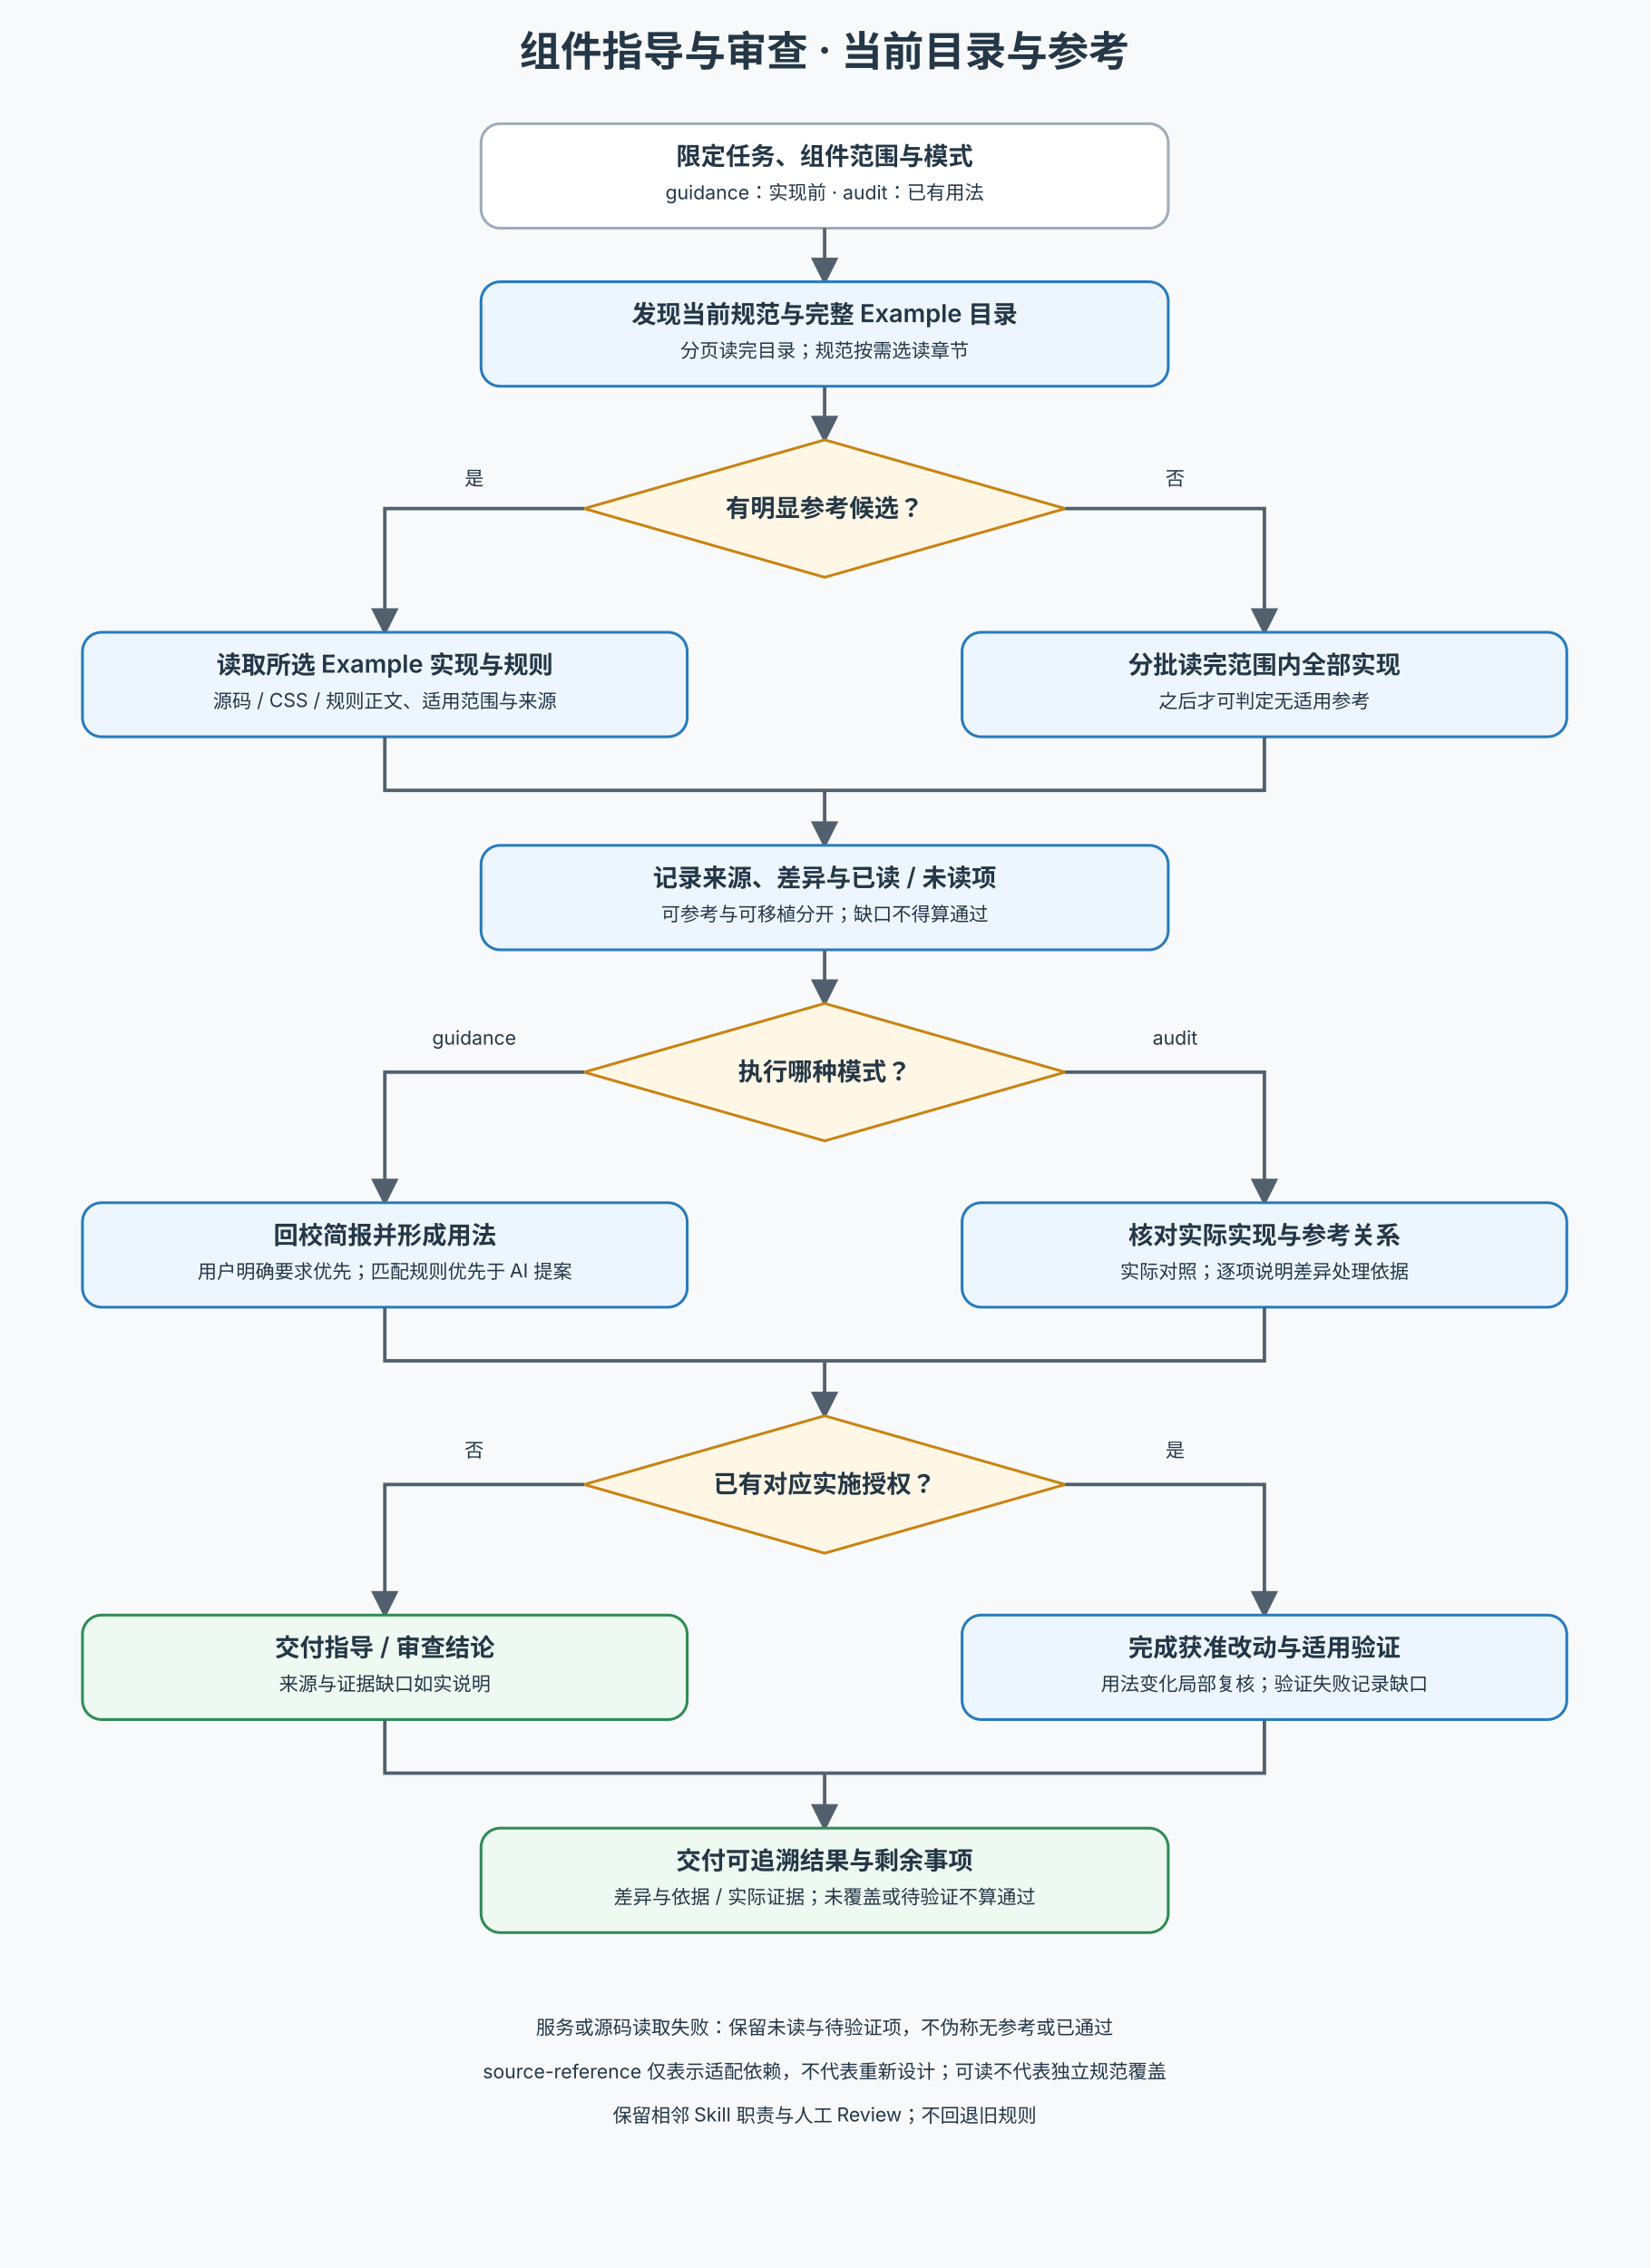
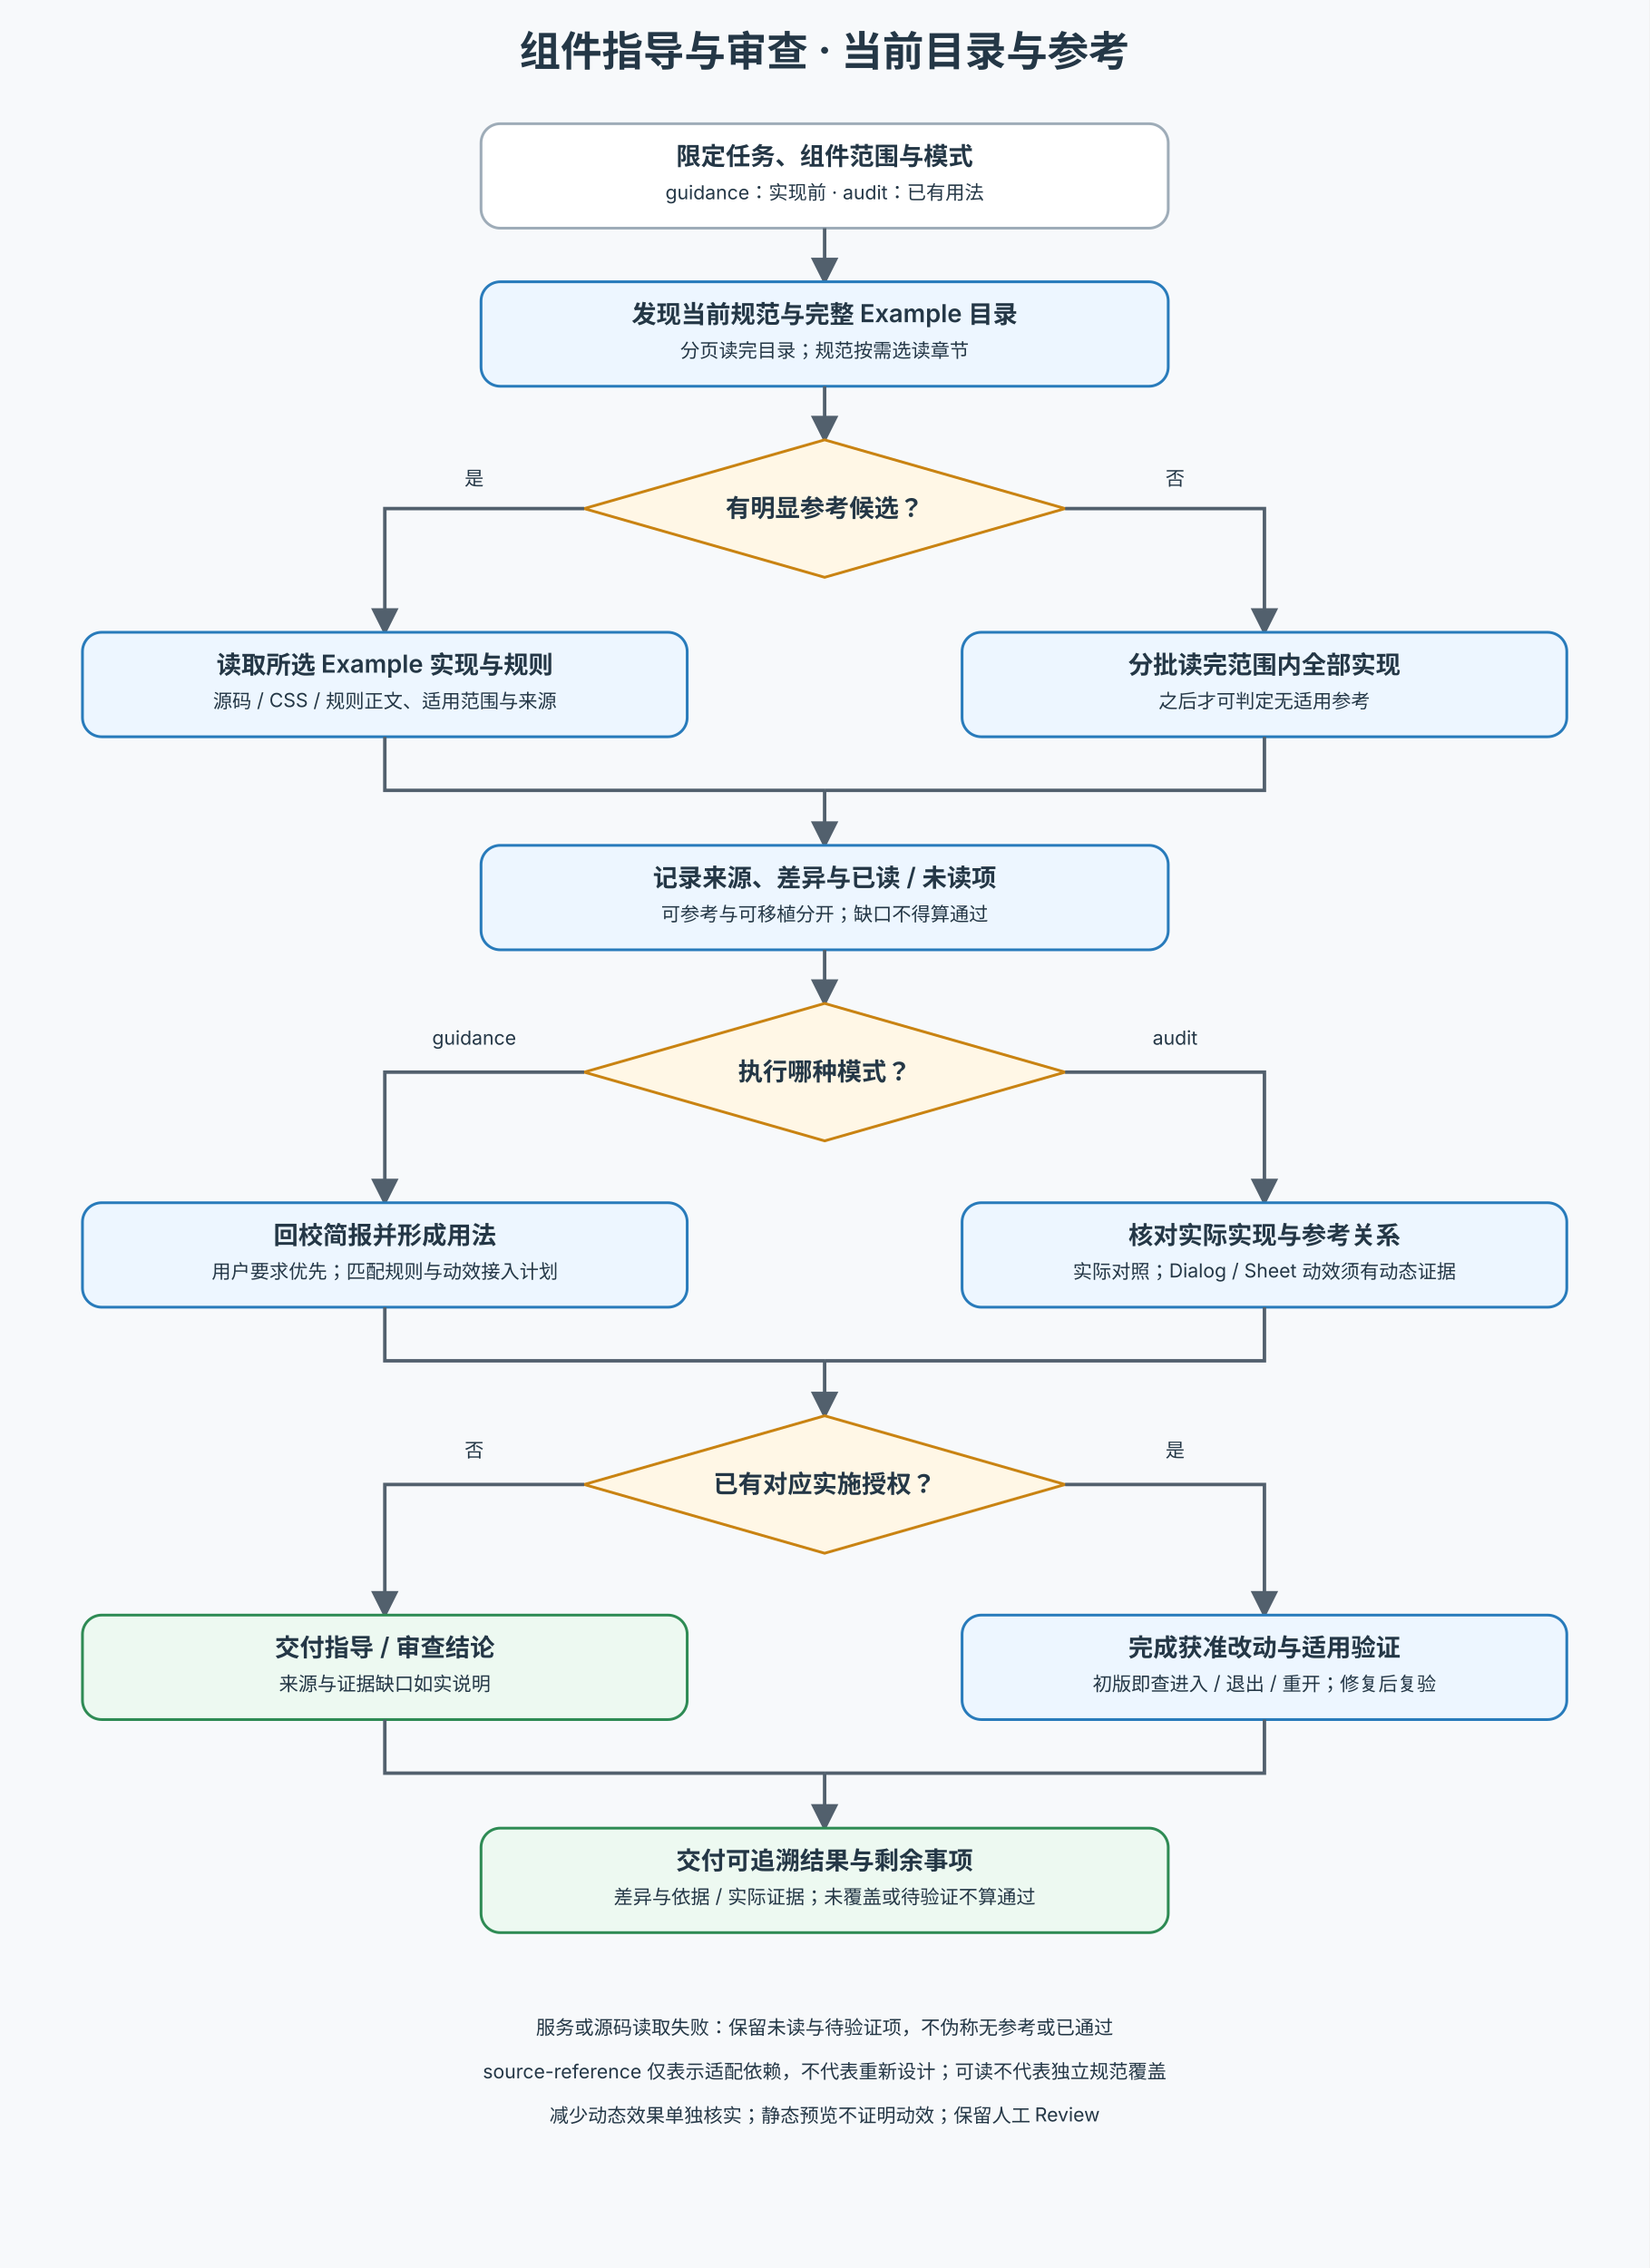
<svg xmlns="http://www.w3.org/2000/svg" viewBox="0 0 1200 1650" role="img" aria-labelledby="title desc">
  <defs>
    <marker id="arrow" markerWidth="8" markerHeight="8" refX="7" refY="4" orient="auto">
      <path d="M0 0L8 4L0 8Z" fill="#52606d" />
    </marker>
  </defs>
  <style>text{font-family:-apple-system,BlinkMacSystemFont,"PingFang SC",sans-serif;text-anchor:middle;fill:#243746}.title{font-size:30px;font-weight:700}.label{font-size:18px;font-weight:600}.note{font-size:14px}.edge,.join{fill:none;stroke:#52606d;stroke-width:2.5}.edge{marker-end:url(#arrow)}</style>
  <rect width="1200" height="1650" fill="#f7f9fb" />
  <text class="title" x="600" y="48">组件指导与审查 · 当前目录与参考</text>
  <rect x="350" y="90" width="500" height="76" rx="14" fill="#ffffff" stroke="#9eacb8" stroke-width="2" />
  <text class="label" x="600.0" y="120">限定任务、组件范围与模式</text>
  <text class="note" x="600.0" y="145">guidance：实现前 · audit：已有用法</text>
  <path class="edge" d="M600 166V205" />
  <rect x="350" y="205" width="500" height="76" rx="14" fill="#edf6ff" stroke="#287bbb" stroke-width="2" />
  <text class="label" x="600.0" y="235">发现当前规范与完整 Example 目录</text>
  <text class="note" x="600.0" y="260">分页读完目录；规范按需选读章节</text>
  <path class="edge" d="M600 281V320" />
  <path d="M600 320L775 370L600 420L425 370Z" fill="#fff7e6" stroke="#c98312" stroke-width="2" />
  <text class="label" x="600" y="376">有明显参考候选？</text>
  <path class="edge" d="M425 370H280V460" />
  <text class="note" x="345" y="353">是</text>
  <path class="edge" d="M775 370H920V460" />
  <text class="note" x="855" y="353">否</text>
  <rect x="60" y="460" width="440" height="76" rx="14" fill="#edf6ff" stroke="#287bbb" stroke-width="2" />
  <text class="label" x="280.0" y="490">读取所选 Example 实现与规则</text>
  <text class="note" x="280.0" y="515">源码 / CSS / 规则正文、适用范围与来源</text>
  <rect x="700" y="460" width="440" height="76" rx="14" fill="#edf6ff" stroke="#287bbb" stroke-width="2" />
  <text class="label" x="920.0" y="490">分批读完范围内全部实现</text>
  <text class="note" x="920.0" y="515">之后才可判定无适用参考</text>
  <path class="join" d="M280 536V575H600" />
  <path class="join" d="M920 536V575H600" />
  <path class="edge" d="M600 575V615" />
  <rect x="350" y="615" width="500" height="76" rx="14" fill="#edf6ff" stroke="#287bbb" stroke-width="2" />
  <text class="label" x="600.0" y="645">记录来源、差异与已读 / 未读项</text>
  <text class="note" x="600.0" y="670">可参考与可移植分开；缺口不得算通过</text>
  <path class="edge" d="M600 691V730" />
  <path d="M600 730L775 780L600 830L425 780Z" fill="#fff7e6" stroke="#c98312" stroke-width="2" />
  <text class="label" x="600" y="786">执行哪种模式？</text>
  <path class="edge" d="M425 780H280V875" />
  <text class="note" x="345" y="760">guidance</text>
  <path class="edge" d="M775 780H920V875" />
  <text class="note" x="855" y="760">audit</text>
  <rect x="60" y="875" width="440" height="76" rx="14" fill="#edf6ff" stroke="#287bbb" stroke-width="2" />
  <text class="label" x="280.0" y="905">回校简报并形成用法</text>
-   <text class="note" x="280.0" y="930">用户明确要求优先；匹配规则优先于 AI 提案</text>
+   <text class="note" x="280.0" y="930">用户要求优先；匹配规则与动效接入计划</text>
  <rect x="700" y="875" width="440" height="76" rx="14" fill="#edf6ff" stroke="#287bbb" stroke-width="2" />
  <text class="label" x="920.0" y="905">核对实际实现与参考关系</text>
-   <text class="note" x="920.0" y="930">实际对照；逐项说明差异处理依据</text>
+   <text class="note" x="920.0" y="930">实际对照；Dialog / Sheet 动效须有动态证据</text>
  <path class="join" d="M280 951V990H600" />
  <path class="join" d="M920 951V990H600" />
  <path class="edge" d="M600 990V1030" />
  <path d="M600 1030L775 1080L600 1130L425 1080Z" fill="#fff7e6" stroke="#c98312" stroke-width="2" />
  <text class="label" x="600" y="1086">已有对应实施授权？</text>
  <path class="edge" d="M425 1080H280V1175" />
  <text class="note" x="345" y="1060">否</text>
  <path class="edge" d="M775 1080H920V1175" />
  <text class="note" x="855" y="1060">是</text>
  <rect x="60" y="1175" width="440" height="76" rx="14" fill="#edf9f1" stroke="#2e8b54" stroke-width="2" />
  <text class="label" x="280.0" y="1205">交付指导 / 审查结论</text>
  <text class="note" x="280.0" y="1230">来源与证据缺口如实说明</text>
  <rect x="700" y="1175" width="440" height="76" rx="14" fill="#edf6ff" stroke="#287bbb" stroke-width="2" />
  <text class="label" x="920.0" y="1205">完成获准改动与适用验证</text>
-   <text class="note" x="920.0" y="1230">用法变化局部复核；验证失败记录缺口</text>
+   <text class="note" x="920.0" y="1230">初版即查进入 / 退出 / 重开；修复后复验</text>
  <path class="join" d="M280 1251V1290H600" />
  <path class="join" d="M920 1251V1290H600" />
  <path class="edge" d="M600 1290V1330" />
  <rect x="350" y="1330" width="500" height="76" rx="14" fill="#edf9f1" stroke="#2e8b54" stroke-width="2" />
  <text class="label" x="600.0" y="1360">交付可追溯结果与剩余事项</text>
  <text class="note" x="600.0" y="1385">差异与依据 / 实际证据；未覆盖或待验证不算通过</text>
  <text class="note" x="600" y="1480">服务或源码读取失败：保留未读与待验证项，不伪称无参考或已通过</text>
  <text class="note" x="600" y="1512">source-reference 仅表示适配依赖，不代表重新设计；可读不代表独立规范覆盖</text>
-   <text class="note" x="600" y="1544">保留相邻 Skill 职责与人工 Review；不回退旧规则</text>
+   <text class="note" x="600" y="1544">减少动态效果单独核实；静态预览不证明动效；保留人工 Review</text>
</svg>
